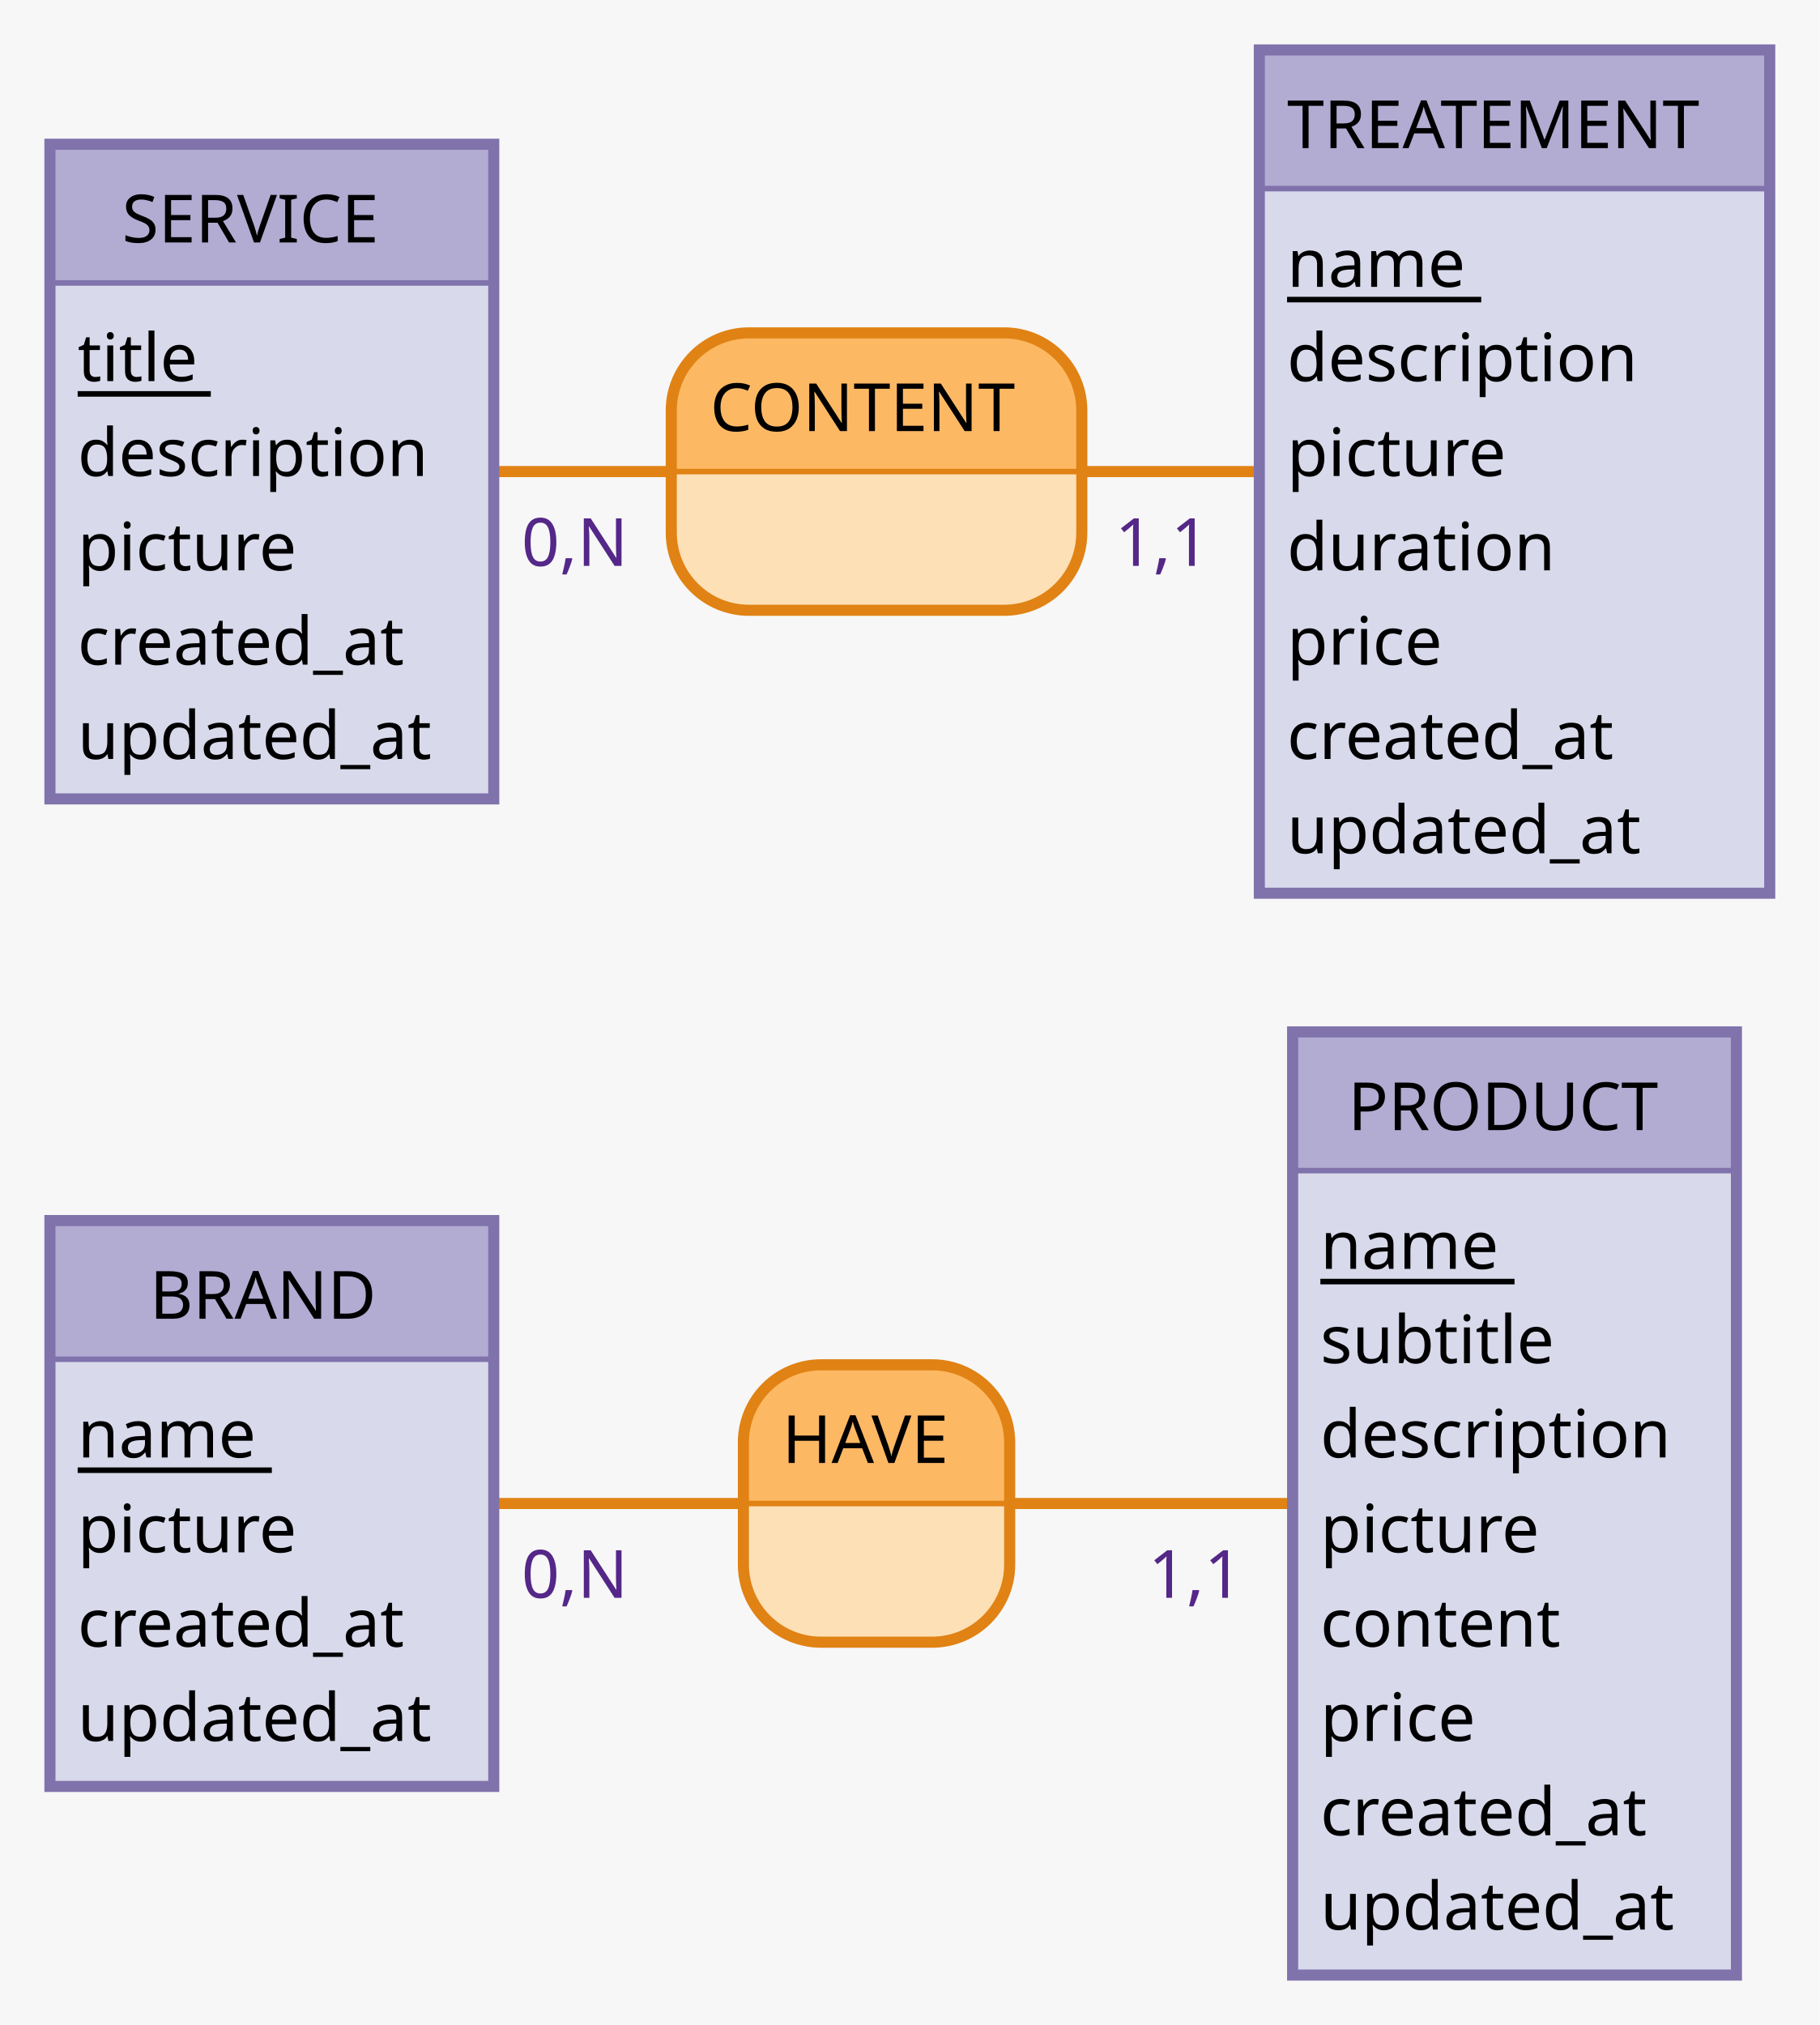
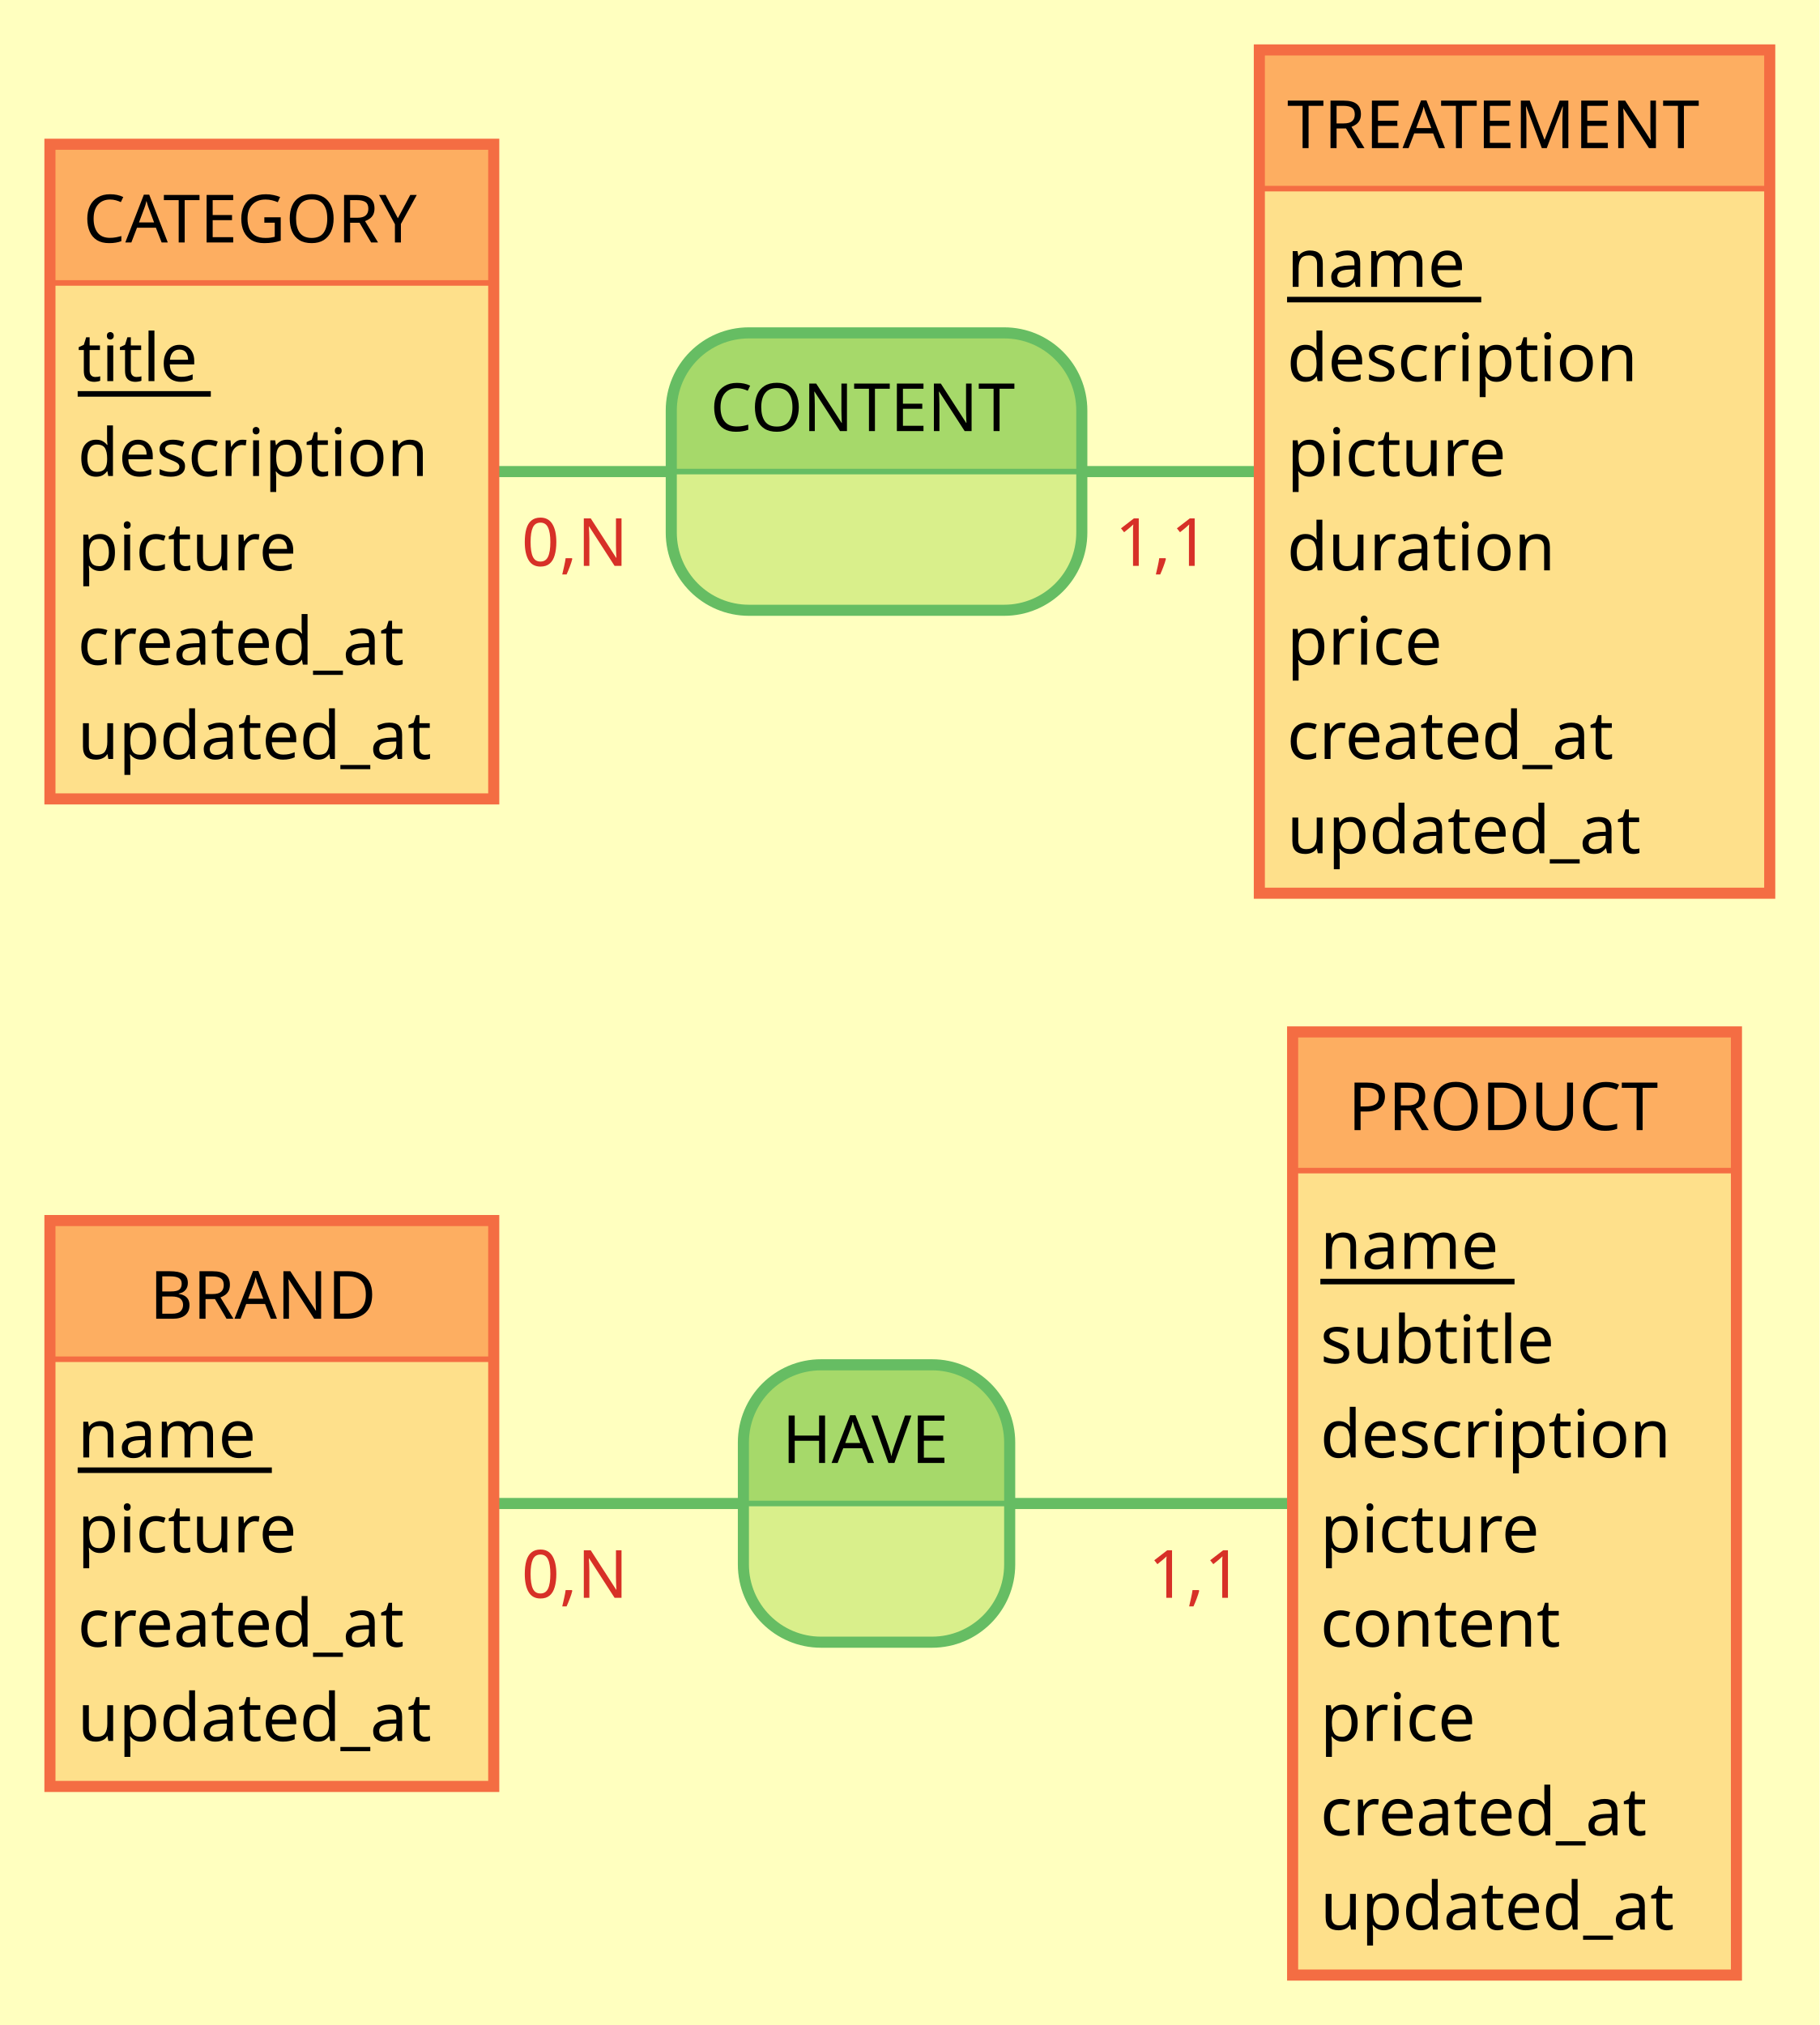
- <svg xmlns="http://www.w3.org/2000/svg" width="328" height="365" view_box="0 0 328 365">\n\n<rect id="frame" x="0" y="0" width="328" height="365" fill="#f7f7f7" stroke="none" stroke-width="0" />
-   <line x1="49" y1="85" x2="158" y2="85" stroke="#e08214" stroke-width="2" />
-   <text x="94" y="102.0" fill="#542788" font-family="Verdana" font-size="12">0,N</text>
-   <line x1="273" y1="85" x2="158" y2="85" stroke="#e08214" stroke-width="2" />
-   <text x="201" y="102.0" fill="#542788" font-family="Verdana" font-size="12">1,1</text>
+ <svg xmlns="http://www.w3.org/2000/svg" width="328" height="365" view_box="0 0 328 365">\n\n<rect id="frame" x="0" y="0" width="328" height="365" fill="#ffffbf" stroke="none" stroke-width="0" />
+   <line x1="49" y1="85" x2="158" y2="85" stroke="#66bd63" stroke-width="2" />
+   <text x="94" y="102.0" fill="#d73027" font-family="Verdana" font-size="12">0,N</text>
+   <line x1="273" y1="85" x2="158" y2="85" stroke="#66bd63" stroke-width="2" />
+   <text x="201" y="102.0" fill="#d73027" font-family="Verdana" font-size="12">1,1</text>
  <g id="association-CONTENT">
-     <path d="M 181 60 a 14 14 90 0 1 14 14 V 85 h -74 V 74 a 14 14 90 0 1 14 -14" fill="#fdb863" stroke="#fdb863" stroke-width="0" />
-     <path d="M 195 85.0 v 11 a 14 14 90 0 1 -14 14 H 135 a 14 14 90 0 1 -14 -14 V 85.0 H 74" fill="#fee0b6" stroke="#fee0b6" stroke-width="0" />
-     <rect x="121" y="60" width="74" height="50" fill="none" rx="14" stroke="#e08214" stroke-width="2" />
-     <line x1="121" y1="85" x2="195" y2="85" stroke="#e08214" stroke-width="1" />
+     <path d="M 181 60 a 14 14 90 0 1 14 14 V 85 h -74 V 74 a 14 14 90 0 1 14 -14" fill="#a6d96a" stroke="#a6d96a" stroke-width="0" />
+     <path d="M 195 85.0 v 11 a 14 14 90 0 1 -14 14 H 135 a 14 14 90 0 1 -14 -14 V 85.0 H 74" fill="#d9ef8b" stroke="#d9ef8b" stroke-width="0" />
+     <rect x="121" y="60" width="74" height="50" fill="none" rx="14" stroke="#66bd63" stroke-width="2" />
+     <line x1="121" y1="85" x2="195" y2="85" stroke="#66bd63" stroke-width="1" />
    <text x="128" y="77.7" fill="#000000" font-family="Verdana" font-size="12">CONTENT</text>
  </g>
-   <line x1="273" y1="271" x2="158" y2="271" stroke="#e08214" stroke-width="2" />
-   <text x="207" y="288.0" fill="#542788" font-family="Verdana" font-size="12">1,1</text>
-   <line x1="49" y1="271" x2="158" y2="271" stroke="#e08214" stroke-width="2" />
-   <text x="94" y="288.0" fill="#542788" font-family="Verdana" font-size="12">0,N</text>
+   <line x1="273" y1="271" x2="158" y2="271" stroke="#66bd63" stroke-width="2" />
+   <text x="207" y="288.0" fill="#d73027" font-family="Verdana" font-size="12">1,1</text>
+   <line x1="49" y1="271" x2="158" y2="271" stroke="#66bd63" stroke-width="2" />
+   <text x="94" y="288.0" fill="#d73027" font-family="Verdana" font-size="12">0,N</text>
  <g id="association-HAVE">
-     <path d="M 168 246 a 14 14 90 0 1 14 14 V 271 h -48 V 260 a 14 14 90 0 1 14 -14" fill="#fdb863" stroke="#fdb863" stroke-width="0" />
-     <path d="M 182 271.0 v 11 a 14 14 90 0 1 -14 14 H 148 a 14 14 90 0 1 -14 -14 V 271.0 H 48" fill="#fee0b6" stroke="#fee0b6" stroke-width="0" />
-     <rect x="134" y="246" width="48" height="50" fill="none" rx="14" stroke="#e08214" stroke-width="2" />
-     <line x1="134" y1="271" x2="182" y2="271" stroke="#e08214" stroke-width="1" />
+     <path d="M 168 246 a 14 14 90 0 1 14 14 V 271 h -48 V 260 a 14 14 90 0 1 14 -14" fill="#a6d96a" stroke="#a6d96a" stroke-width="0" />
+     <path d="M 182 271.0 v 11 a 14 14 90 0 1 -14 14 H 148 a 14 14 90 0 1 -14 -14 V 271.0 H 48" fill="#d9ef8b" stroke="#d9ef8b" stroke-width="0" />
+     <rect x="134" y="246" width="48" height="50" fill="none" rx="14" stroke="#66bd63" stroke-width="2" />
+     <line x1="134" y1="271" x2="182" y2="271" stroke="#66bd63" stroke-width="1" />
    <text x="141" y="263.7" fill="#000000" font-family="Verdana" font-size="12">HAVE</text>
+   </g>
+   <g id="entity-CATEGORY">
+     <g id="frame-CATEGORY">
+       <rect x="9" y="26" width="80" height="25" fill="#fdae61" stroke="#fdae61" stroke-width="0" />
+       <rect x="9" y="51.0" width="80" height="93" fill="#fee08b" stroke="#fee08b" stroke-width="0" />
+       <rect x="9" y="26" width="80" height="118" fill="none" stroke="#f46d43" stroke-width="2" />
+       <line x1="9" y1="51" x2="89" y2="51" stroke="#f46d43" stroke-width="1" />
+     </g>
+     <text x="15" y="43.7" fill="#000000" font-family="Verdana" font-size="12">CATEGORY</text>
+     <text x="14" y="68.7" fill="#000000" font-family="Verdana" font-size="12">title</text>
+     <line x1="14" y1="71" x2="38" y2="71" stroke="#000000" stroke-width="1" />
+     <text x="14" y="85.8" fill="#000000" font-family="Verdana" font-size="12">description</text>
+     <text x="14" y="102.8" fill="#000000" font-family="Verdana" font-size="12">picture</text>
+     <text x="14" y="119.8" fill="#000000" font-family="Verdana" font-size="12">created_at</text>
+     <text x="14" y="136.8" fill="#000000" font-family="Verdana" font-size="12">updated_at</text>
  </g>
  <g id="entity-BRAND">
    <g id="frame-BRAND">
-       <rect x="9" y="220" width="80" height="25" fill="#b2abd2" stroke="#b2abd2" stroke-width="0" />
-       <rect x="9" y="245.0" width="80" height="77" fill="#d8daeb" stroke="#d8daeb" stroke-width="0" />
-       <rect x="9" y="220" width="80" height="102" fill="none" stroke="#8073ac" stroke-width="2" />
-       <line x1="9" y1="245" x2="89" y2="245" stroke="#8073ac" stroke-width="1" />
+       <rect x="9" y="220" width="80" height="25" fill="#fdae61" stroke="#fdae61" stroke-width="0" />
+       <rect x="9" y="245.0" width="80" height="77" fill="#fee08b" stroke="#fee08b" stroke-width="0" />
+       <rect x="9" y="220" width="80" height="102" fill="none" stroke="#f46d43" stroke-width="2" />
+       <line x1="9" y1="245" x2="89" y2="245" stroke="#f46d43" stroke-width="1" />
    </g>
    <text x="27" y="237.7" fill="#000000" font-family="Verdana" font-size="12">BRAND</text>
    <text x="14" y="262.7" fill="#000000" font-family="Verdana" font-size="12">name</text>
    <line x1="14" y1="265" x2="49" y2="265" stroke="#000000" stroke-width="1" />
    <text x="14" y="279.8" fill="#000000" font-family="Verdana" font-size="12">picture</text>
    <text x="14" y="296.8" fill="#000000" font-family="Verdana" font-size="12">created_at</text>
    <text x="14" y="313.8" fill="#000000" font-family="Verdana" font-size="12">updated_at</text>
  </g>
  <g id="entity-TREATEMENT">
    <g id="frame-TREATEMENT">
-       <rect x="227" y="9" width="92" height="25" fill="#b2abd2" stroke="#b2abd2" stroke-width="0" />
-       <rect x="227" y="34.0" width="92" height="127" fill="#d8daeb" stroke="#d8daeb" stroke-width="0" />
-       <rect x="227" y="9" width="92" height="152" fill="none" stroke="#8073ac" stroke-width="2" />
-       <line x1="227" y1="34" x2="319" y2="34" stroke="#8073ac" stroke-width="1" />
+       <rect x="227" y="9" width="92" height="25" fill="#fdae61" stroke="#fdae61" stroke-width="0" />
+       <rect x="227" y="34.0" width="92" height="127" fill="#fee08b" stroke="#fee08b" stroke-width="0" />
+       <rect x="227" y="9" width="92" height="152" fill="none" stroke="#f46d43" stroke-width="2" />
+       <line x1="227" y1="34" x2="319" y2="34" stroke="#f46d43" stroke-width="1" />
    </g>
    <text x="232" y="26.7" fill="#000000" font-family="Verdana" font-size="12">TREATEMENT</text>
    <text x="232" y="51.7" fill="#000000" font-family="Verdana" font-size="12">name</text>
    <line x1="232" y1="54" x2="267" y2="54" stroke="#000000" stroke-width="1" />
    <text x="232" y="68.7" fill="#000000" font-family="Verdana" font-size="12">description</text>
    <text x="232" y="85.8" fill="#000000" font-family="Verdana" font-size="12">picture</text>
    <text x="232" y="102.8" fill="#000000" font-family="Verdana" font-size="12">duration</text>
    <text x="232" y="119.8" fill="#000000" font-family="Verdana" font-size="12">price</text>
    <text x="232" y="136.8" fill="#000000" font-family="Verdana" font-size="12">created_at</text>
    <text x="232" y="153.8" fill="#000000" font-family="Verdana" font-size="12">updated_at</text>
  </g>
  <g id="entity-PRODUCT">
    <g id="frame-PRODUCT">
-       <rect x="233" y="186" width="80" height="25" fill="#b2abd2" stroke="#b2abd2" stroke-width="0" />
-       <rect x="233" y="211.0" width="80" height="145" fill="#d8daeb" stroke="#d8daeb" stroke-width="0" />
-       <rect x="233" y="186" width="80" height="170" fill="none" stroke="#8073ac" stroke-width="2" />
-       <line x1="233" y1="211" x2="313" y2="211" stroke="#8073ac" stroke-width="1" />
+       <rect x="233" y="186" width="80" height="25" fill="#fdae61" stroke="#fdae61" stroke-width="0" />
+       <rect x="233" y="211.0" width="80" height="145" fill="#fee08b" stroke="#fee08b" stroke-width="0" />
+       <rect x="233" y="186" width="80" height="170" fill="none" stroke="#f46d43" stroke-width="2" />
+       <line x1="233" y1="211" x2="313" y2="211" stroke="#f46d43" stroke-width="1" />
    </g>
    <text x="243" y="203.7" fill="#000000" font-family="Verdana" font-size="12">PRODUCT</text>
    <text x="238" y="228.7" fill="#000000" font-family="Verdana" font-size="12">name</text>
    <line x1="238" y1="231" x2="273" y2="231" stroke="#000000" stroke-width="1" />
    <text x="238" y="245.7" fill="#000000" font-family="Verdana" font-size="12">subtitle</text>
    <text x="238" y="262.7" fill="#000000" font-family="Verdana" font-size="12">description</text>
    <text x="238" y="279.8" fill="#000000" font-family="Verdana" font-size="12">picture</text>
    <text x="238" y="296.8" fill="#000000" font-family="Verdana" font-size="12">content</text>
    <text x="238" y="313.8" fill="#000000" font-family="Verdana" font-size="12">price</text>
    <text x="238" y="330.8" fill="#000000" font-family="Verdana" font-size="12">created_at</text>
    <text x="238" y="347.8" fill="#000000" font-family="Verdana" font-size="12">updated_at</text>
  </g>
-   <g id="entity-SERVICE">
-     <g id="frame-SERVICE">
-       <rect x="9" y="26" width="80" height="25" fill="#b2abd2" stroke="#b2abd2" stroke-width="0" />
-       <rect x="9" y="51.0" width="80" height="93" fill="#d8daeb" stroke="#d8daeb" stroke-width="0" />
-       <rect x="9" y="26" width="80" height="118" fill="none" stroke="#8073ac" stroke-width="2" />
-       <line x1="9" y1="51" x2="89" y2="51" stroke="#8073ac" stroke-width="1" />
-     </g>
-     <text x="22" y="43.7" fill="#000000" font-family="Verdana" font-size="12">SERVICE</text>
-     <text x="14" y="68.7" fill="#000000" font-family="Verdana" font-size="12">title</text>
-     <line x1="14" y1="71" x2="38" y2="71" stroke="#000000" stroke-width="1" />
-     <text x="14" y="85.8" fill="#000000" font-family="Verdana" font-size="12">description</text>
-     <text x="14" y="102.8" fill="#000000" font-family="Verdana" font-size="12">picture</text>
-     <text x="14" y="119.8" fill="#000000" font-family="Verdana" font-size="12">created_at</text>
-     <text x="14" y="136.8" fill="#000000" font-family="Verdana" font-size="12">updated_at</text>
-   </g>
</svg>
